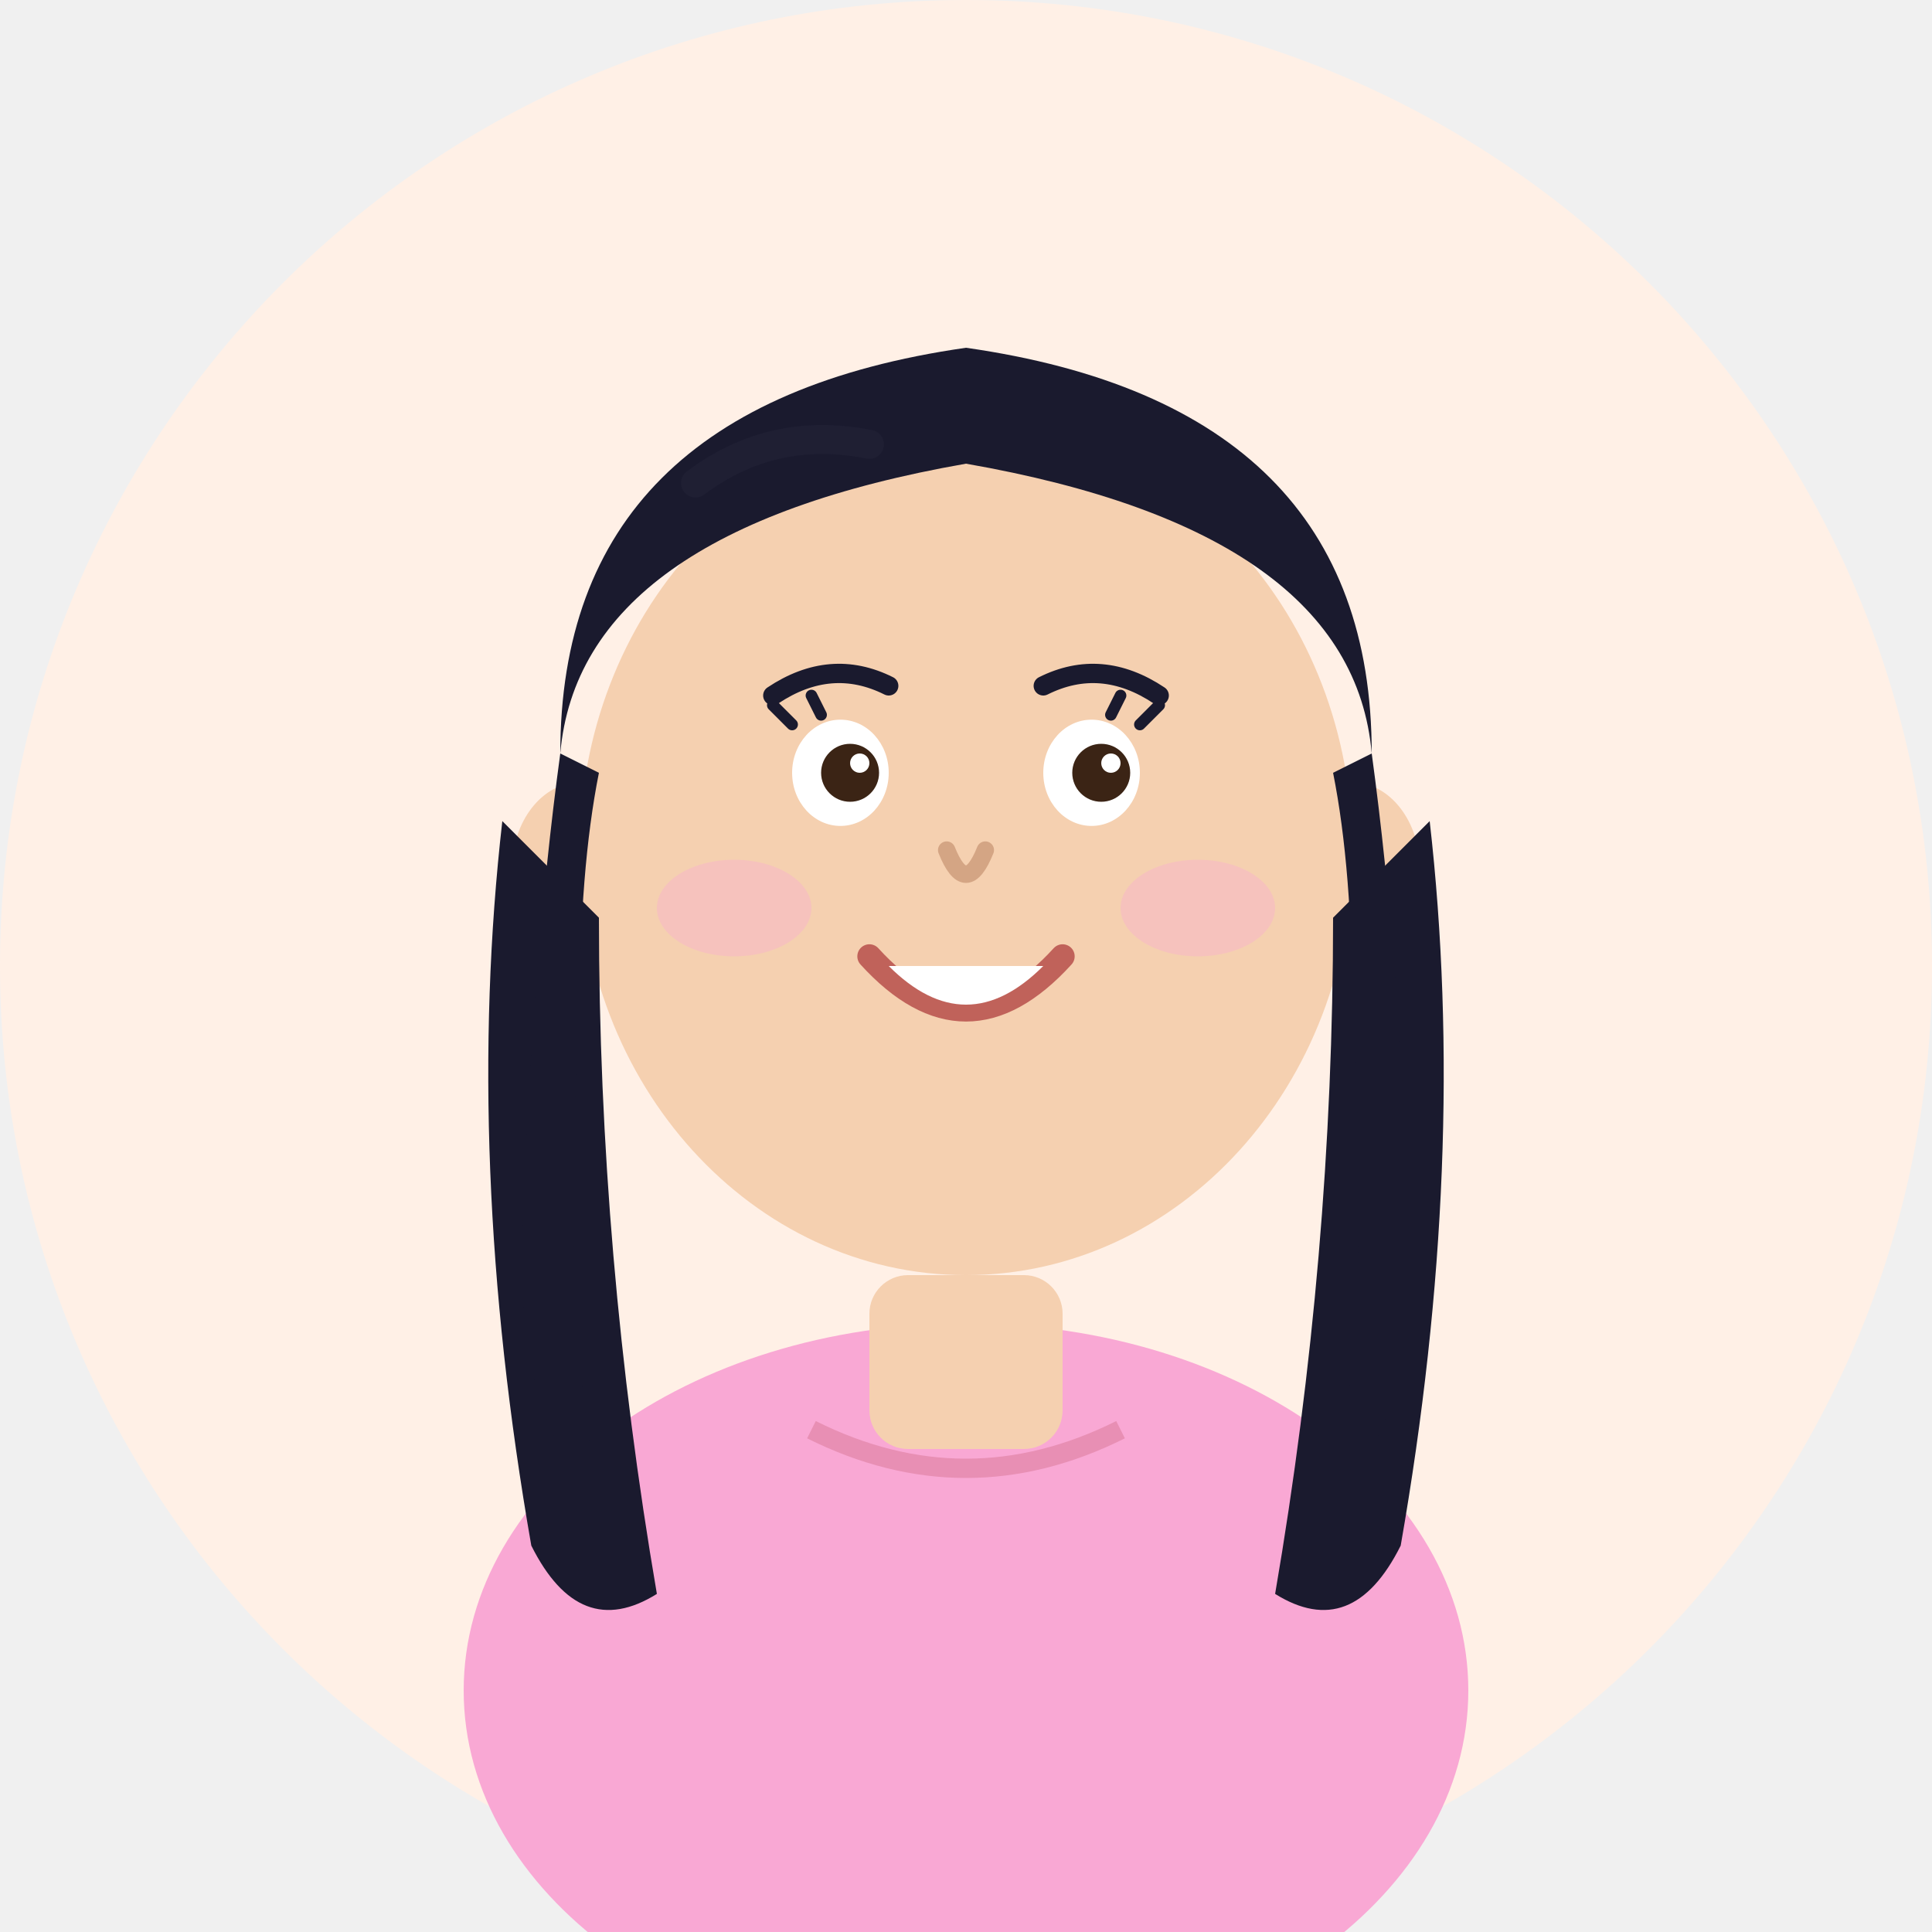
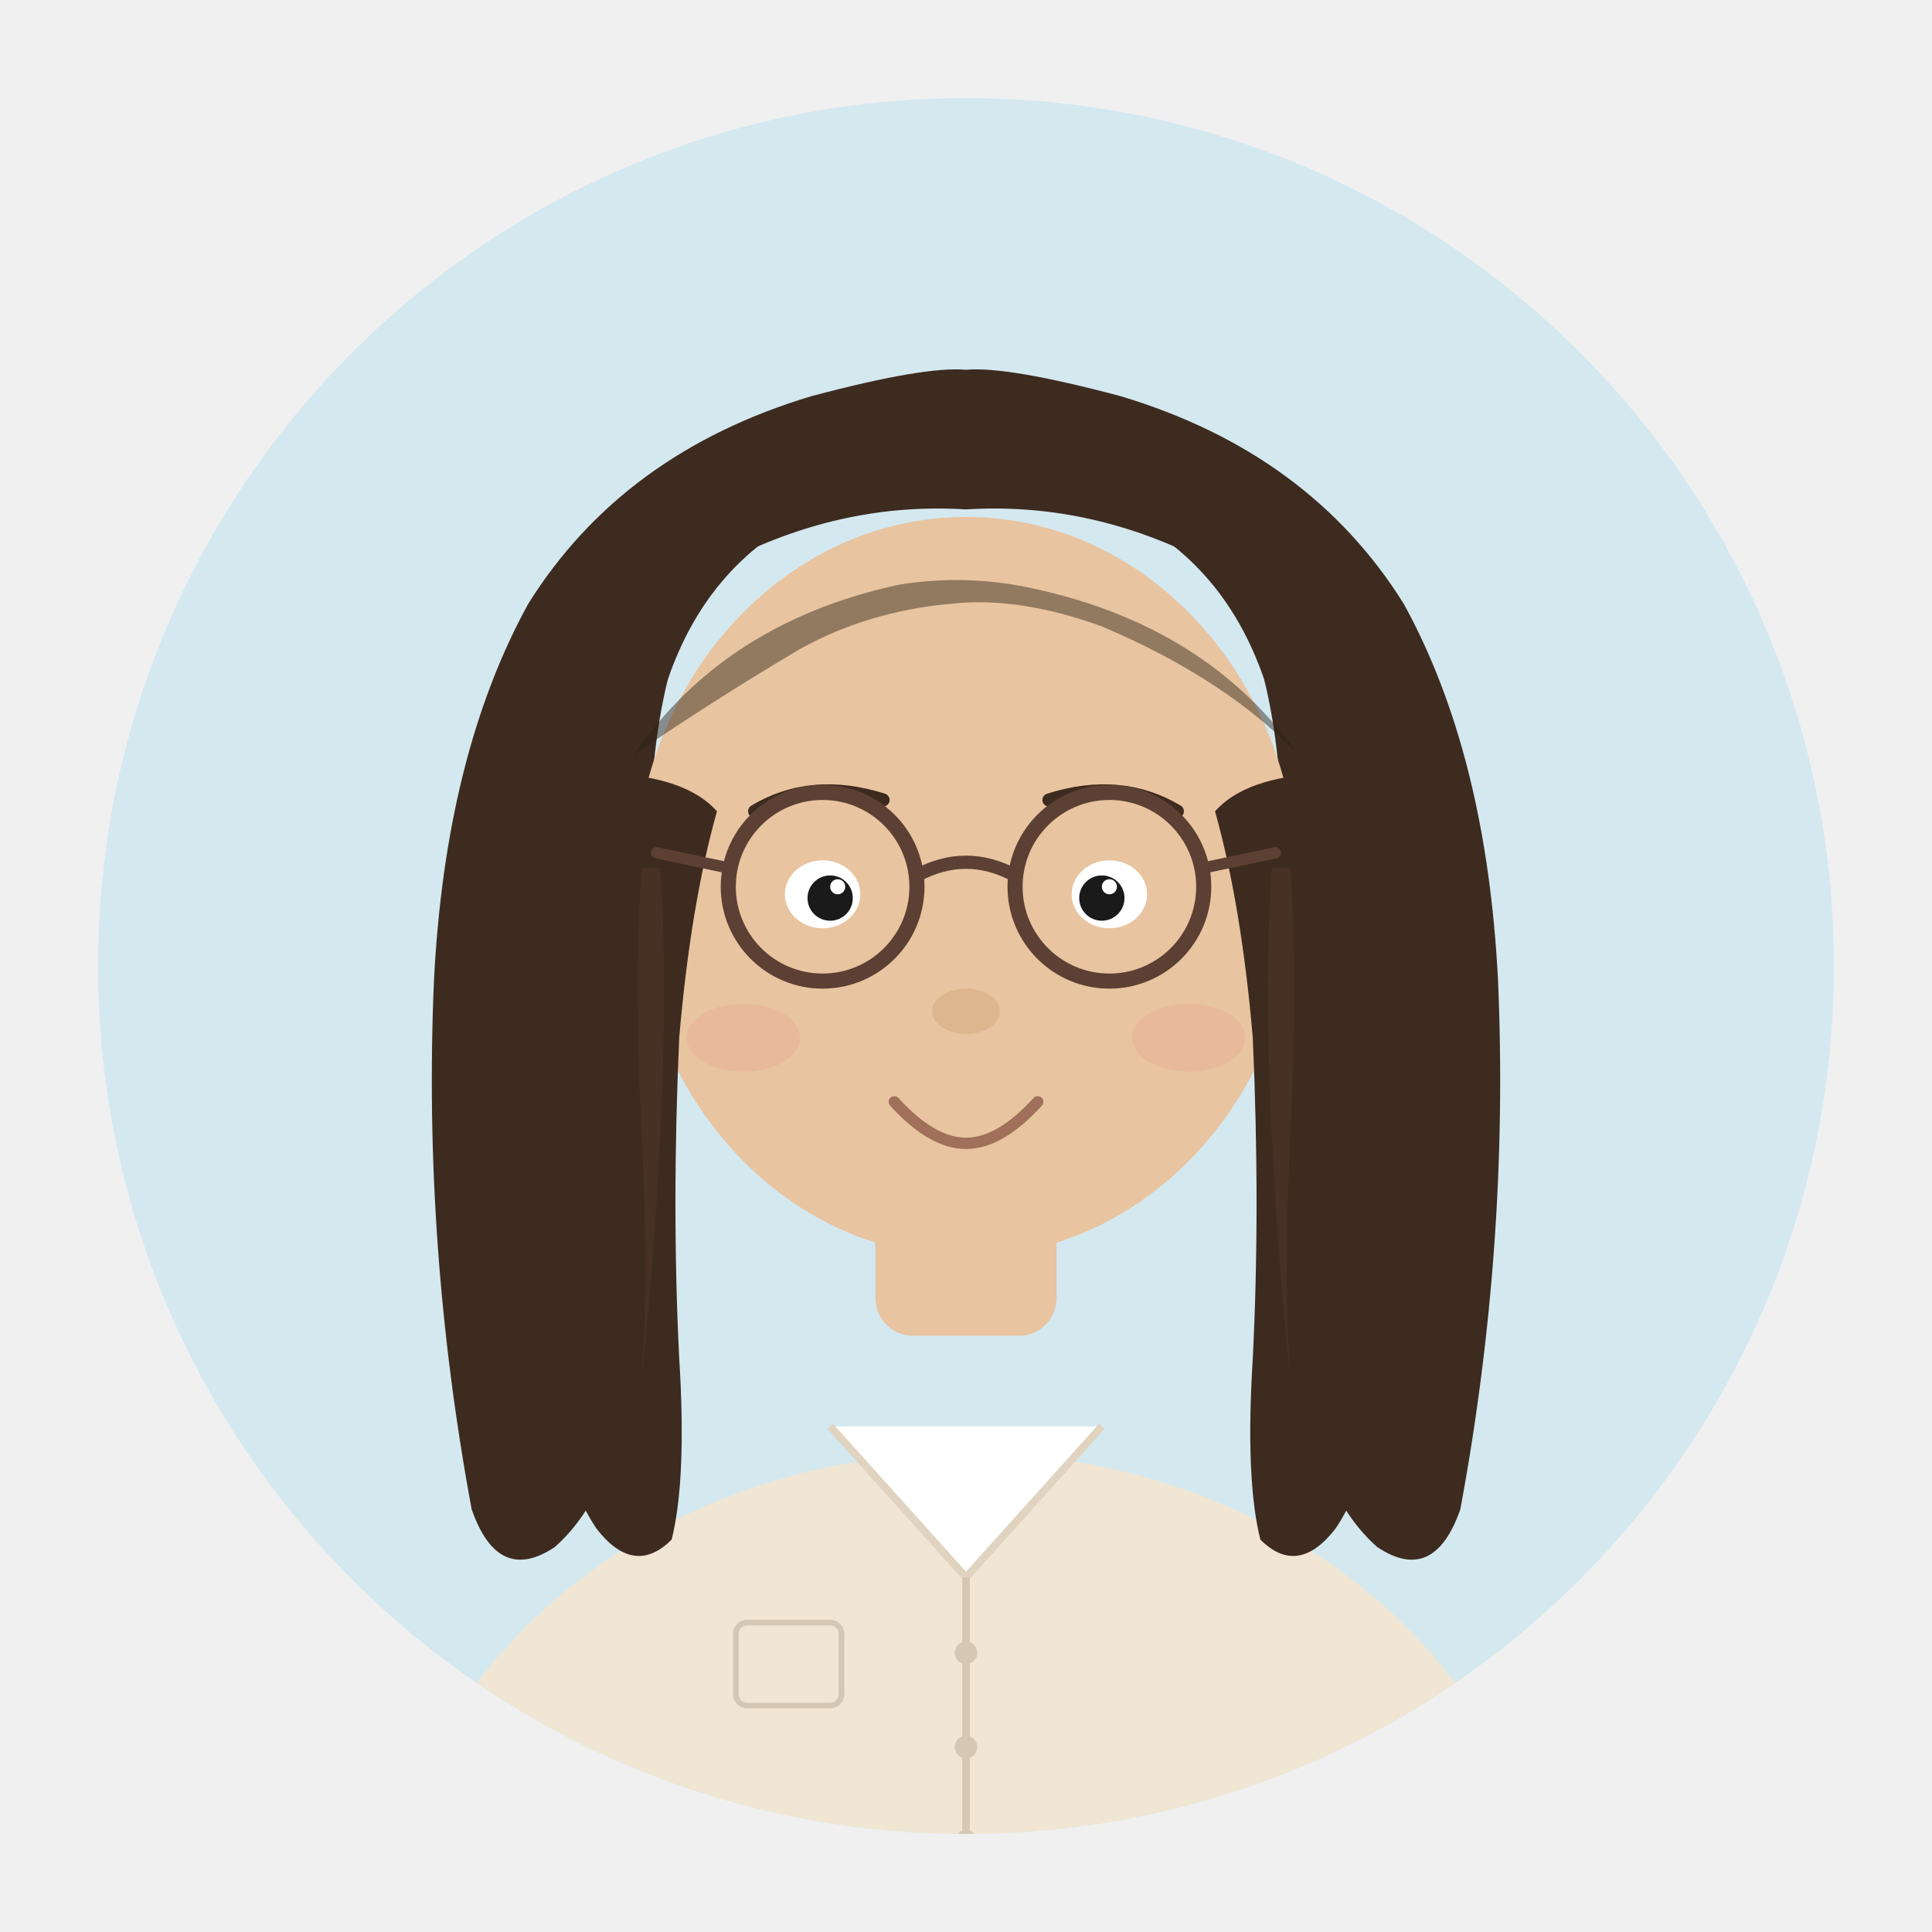
- <svg xmlns="http://www.w3.org/2000/svg" viewBox="0 0 200 200" fill="none">
-   <circle cx="100" cy="100" r="100" fill="#FFF0E6" />
-   <ellipse cx="100" cy="175" rx="52" ry="38" fill="#F9A8D4" />
-   <rect x="90" y="132" width="20" height="18" rx="4" fill="#F5D0B0" />
-   <ellipse cx="100" cy="88" rx="40" ry="44" fill="#F5D0B0" />
-   <ellipse cx="60" cy="90" rx="7" ry="9" fill="#F5D0B0" />
-   <ellipse cx="140" cy="90" rx="7" ry="9" fill="#F5D0B0" />
-   <path d="M52 85 Q48 120 55 160 Q60 170 68 165 Q62 130 62 95Z" fill="#1A1A2E" />
-   <path d="M148 85 Q152 120 145 160 Q140 170 132 165 Q138 130 138 95Z" fill="#1A1A2E" />
-   <path d="M58 78 Q58 42 100 36 Q142 42 142 78 Q140 55 100 48 Q60 55 58 78Z" fill="#1A1A2E" />
-   <path d="M58 78 Q55 100 54 130 Q54 148 62 155 Q58 135 60 105 Q60 90 62 80Z" fill="#1A1A2E" />
-   <path d="M142 78 Q145 100 146 130 Q146 148 138 155 Q142 135 140 105 Q140 90 138 80Z" fill="#1A1A2E" />
-   <path d="M72 50 Q80 44 90 46" stroke="#2A2A40" stroke-width="3" stroke-linecap="round" fill="none" opacity="0.3" />
-   <path d="M80 72 Q86 68 92 71" stroke="#1A1A2E" stroke-width="2" stroke-linecap="round" fill="none" />
-   <path d="M108 71 Q114 68 120 72" stroke="#1A1A2E" stroke-width="2" stroke-linecap="round" fill="none" />
-   <ellipse cx="87" cy="80" rx="5" ry="5.5" fill="white" />
-   <ellipse cx="113" cy="80" rx="5" ry="5.5" fill="white" />
-   <circle cx="88" cy="80" r="3" fill="#3B2415" />
-   <circle cx="114" cy="80" r="3" fill="#3B2415" />
-   <circle cx="89" cy="79" r="1" fill="white" />
-   <circle cx="115" cy="79" r="1" fill="white" />
-   <path d="M82 75 L80 73" stroke="#1A1A2E" stroke-width="1.2" stroke-linecap="round" />
-   <path d="M85 74 L84 72" stroke="#1A1A2E" stroke-width="1.2" stroke-linecap="round" />
-   <path d="M118 75 L120 73" stroke="#1A1A2E" stroke-width="1.2" stroke-linecap="round" />
-   <path d="M115 74 L116 72" stroke="#1A1A2E" stroke-width="1.2" stroke-linecap="round" />
-   <path d="M98 88 Q100 93 102 88" stroke="#D4A584" stroke-width="1.8" stroke-linecap="round" fill="none" />
-   <path d="M90 99 Q100 110 110 99" stroke="#C0625A" stroke-width="2.5" stroke-linecap="round" fill="none" />
-   <path d="M92 100 Q100 108 108 100" fill="white" />
-   <ellipse cx="76" cy="94" rx="8" ry="5" fill="#F9A8D4" opacity="0.35" />
-   <ellipse cx="124" cy="94" rx="8" ry="5" fill="#F9A8D4" opacity="0.35" />
-   <path d="M84 148 Q100 156 116 148" stroke="#E88FB4" stroke-width="2" fill="none" />
+ <svg xmlns="http://www.w3.org/2000/svg" viewBox="0 0 512 512" width="512" height="512">
+   <defs>
+     <clipPath id="circleClip2">
+       <circle cx="256" cy="256" r="230" />
+     </clipPath>
+   </defs>
+   <circle cx="256" cy="256" r="230" fill="#D4E8F0" />
+   <g clip-path="url(#circleClip2)">
+     <ellipse cx="256" cy="520" rx="155" ry="135" fill="#F0E6D3" />
+     <path d="M220 378 L256 418 L292 378" fill="#FFFFFF" stroke="#E0D4C0" stroke-width="2" />
+     <line x1="256" y1="418" x2="256" y2="520" stroke="#D4C8B4" stroke-width="2" />
+     <circle cx="256" cy="438" r="3" fill="#D4C8B4" />
+     <circle cx="256" cy="463" r="3" fill="#D4C8B4" />
+     <circle cx="256" cy="488" r="3" fill="#D4C8B4" />
+     <rect x="195" y="430" width="28" height="22" rx="3" fill="none" stroke="#D4C8B4" stroke-width="1.5" />
+     <rect x="232" y="312" width="48" height="42" rx="10" fill="#E8C4A0" />
+     <path d="       M125 400       Q112 330 115 260       Q118 200 140 160       Q165 120 215 105       Q245 97 256 98       Q267 97 297 105       Q347 120 372 160       Q394 200 397 260       Q400 330 387 400       Q380 420 365 410       Q348 395 345 360       Q342 310 342 270       Q342 250 340 230       Q340 200 335 180       Q324 148 295 135       Q270 123 256 125       Q242 123 217 135       Q188 148 177 180       Q172 200 172 230       Q170 250 170 270       Q170 310 167 360       Q164 395 147 410       Q132 420 125 400       Z     " fill="#3D2B1F" />
+     <ellipse cx="256" cy="235" rx="88" ry="98" fill="#E8C4A0" />
+     <ellipse cx="170" cy="240" rx="9" ry="15" fill="#E8C4A0" />
+     <ellipse cx="342" cy="240" rx="9" ry="15" fill="#E8C4A0" />
+     <path d="M158 205 Q155 130 218 108 Q245 100 256 101 Q267 100 294 108 Q357 130 354 205 Q348 168 318 148 Q288 133 256 135 Q224 133 194 148 Q165 168 158 205Z" fill="#3D2B1F" />
+     <path d="M158 205 Q148 235 145 270 Q140 320 144 360 Q148 390 158 405 Q168 418 178 408 Q182 392 180 360 Q178 320 180 275 Q183 240 190 215 Q182 206 162 205Z" fill="#3D2B1F" />
+     <path d="M354 205 Q364 235 367 270 Q372 320 368 360 Q364 390 354 405 Q344 418 334 408 Q330 392 332 360 Q334 320 332 275 Q329 240 322 215 Q330 206 350 205Z" fill="#3D2B1F" />
+     <path d="M170 230 Q168 260 170 300 Q172 340 170 365 Q173 340 175 300 Q177 260 175 230Z" fill="#5A4030" opacity="0.3" />
+     <path d="M342 230 Q344 260 342 300 Q340 340 342 365 Q339 340 337 300 Q335 260 337 230Z" fill="#5A4030" opacity="0.3" />
+     <path d="M168 200 Q192 165 238 155 Q256 152 274 156 Q320 166 344 200 Q325 180 292 166 Q270 158 252 160 Q230 162 212 172 Q190 185 168 200Z" fill="#2A1E14" opacity="0.45" />
+     <path d="M200 215 Q215 206 234 212" stroke="#3D2B1F" stroke-width="3.5" fill="none" stroke-linecap="round" />
+     <path d="M278 212 Q297 206 312 215" stroke="#3D2B1F" stroke-width="3.5" fill="none" stroke-linecap="round" />
+     <circle cx="218" cy="235" r="25" fill="none" stroke="#5C4033" stroke-width="4" />
+     <circle cx="294" cy="235" r="25" fill="none" stroke="#5C4033" stroke-width="4" />
+     <path d="M243 232 Q256 225 269 232" fill="none" stroke="#5C4033" stroke-width="3.5" />
+     <line x1="193" y1="230" x2="174" y2="226" stroke="#5C4033" stroke-width="3" stroke-linecap="round" />
+     <line x1="319" y1="230" x2="338" y2="226" stroke="#5C4033" stroke-width="3" stroke-linecap="round" />
+     <ellipse cx="218" cy="237" rx="10" ry="9" fill="#FFFFFF" />
+     <circle cx="220" cy="238" r="6" fill="#1A1A1A" />
+     <circle cx="222" cy="235" r="2" fill="#FFFFFF" />
+     <ellipse cx="294" cy="237" rx="10" ry="9" fill="#FFFFFF" />
+     <circle cx="292" cy="238" r="6" fill="#1A1A1A" />
+     <circle cx="294" cy="235" r="2" fill="#FFFFFF" />
+     <ellipse cx="256" cy="268" rx="9" ry="6" fill="#D4A87A" opacity="0.5" />
+     <path d="M237 292 Q247 303 256 303 Q265 303 275 292" stroke="#A0705A" stroke-width="3" fill="none" stroke-linecap="round" />
+     <ellipse cx="197" cy="275" rx="15" ry="9" fill="#E8A090" opacity="0.3" />
+     <ellipse cx="315" cy="275" rx="15" ry="9" fill="#E8A090" opacity="0.3" />
+     <rect x="108" y="485" width="20" height="14" rx="4" fill="#2D2D2D" />
+     <rect x="112" y="488" width="12" height="8" rx="2" fill="#4A4A4A" />
+   </g>
</svg>
